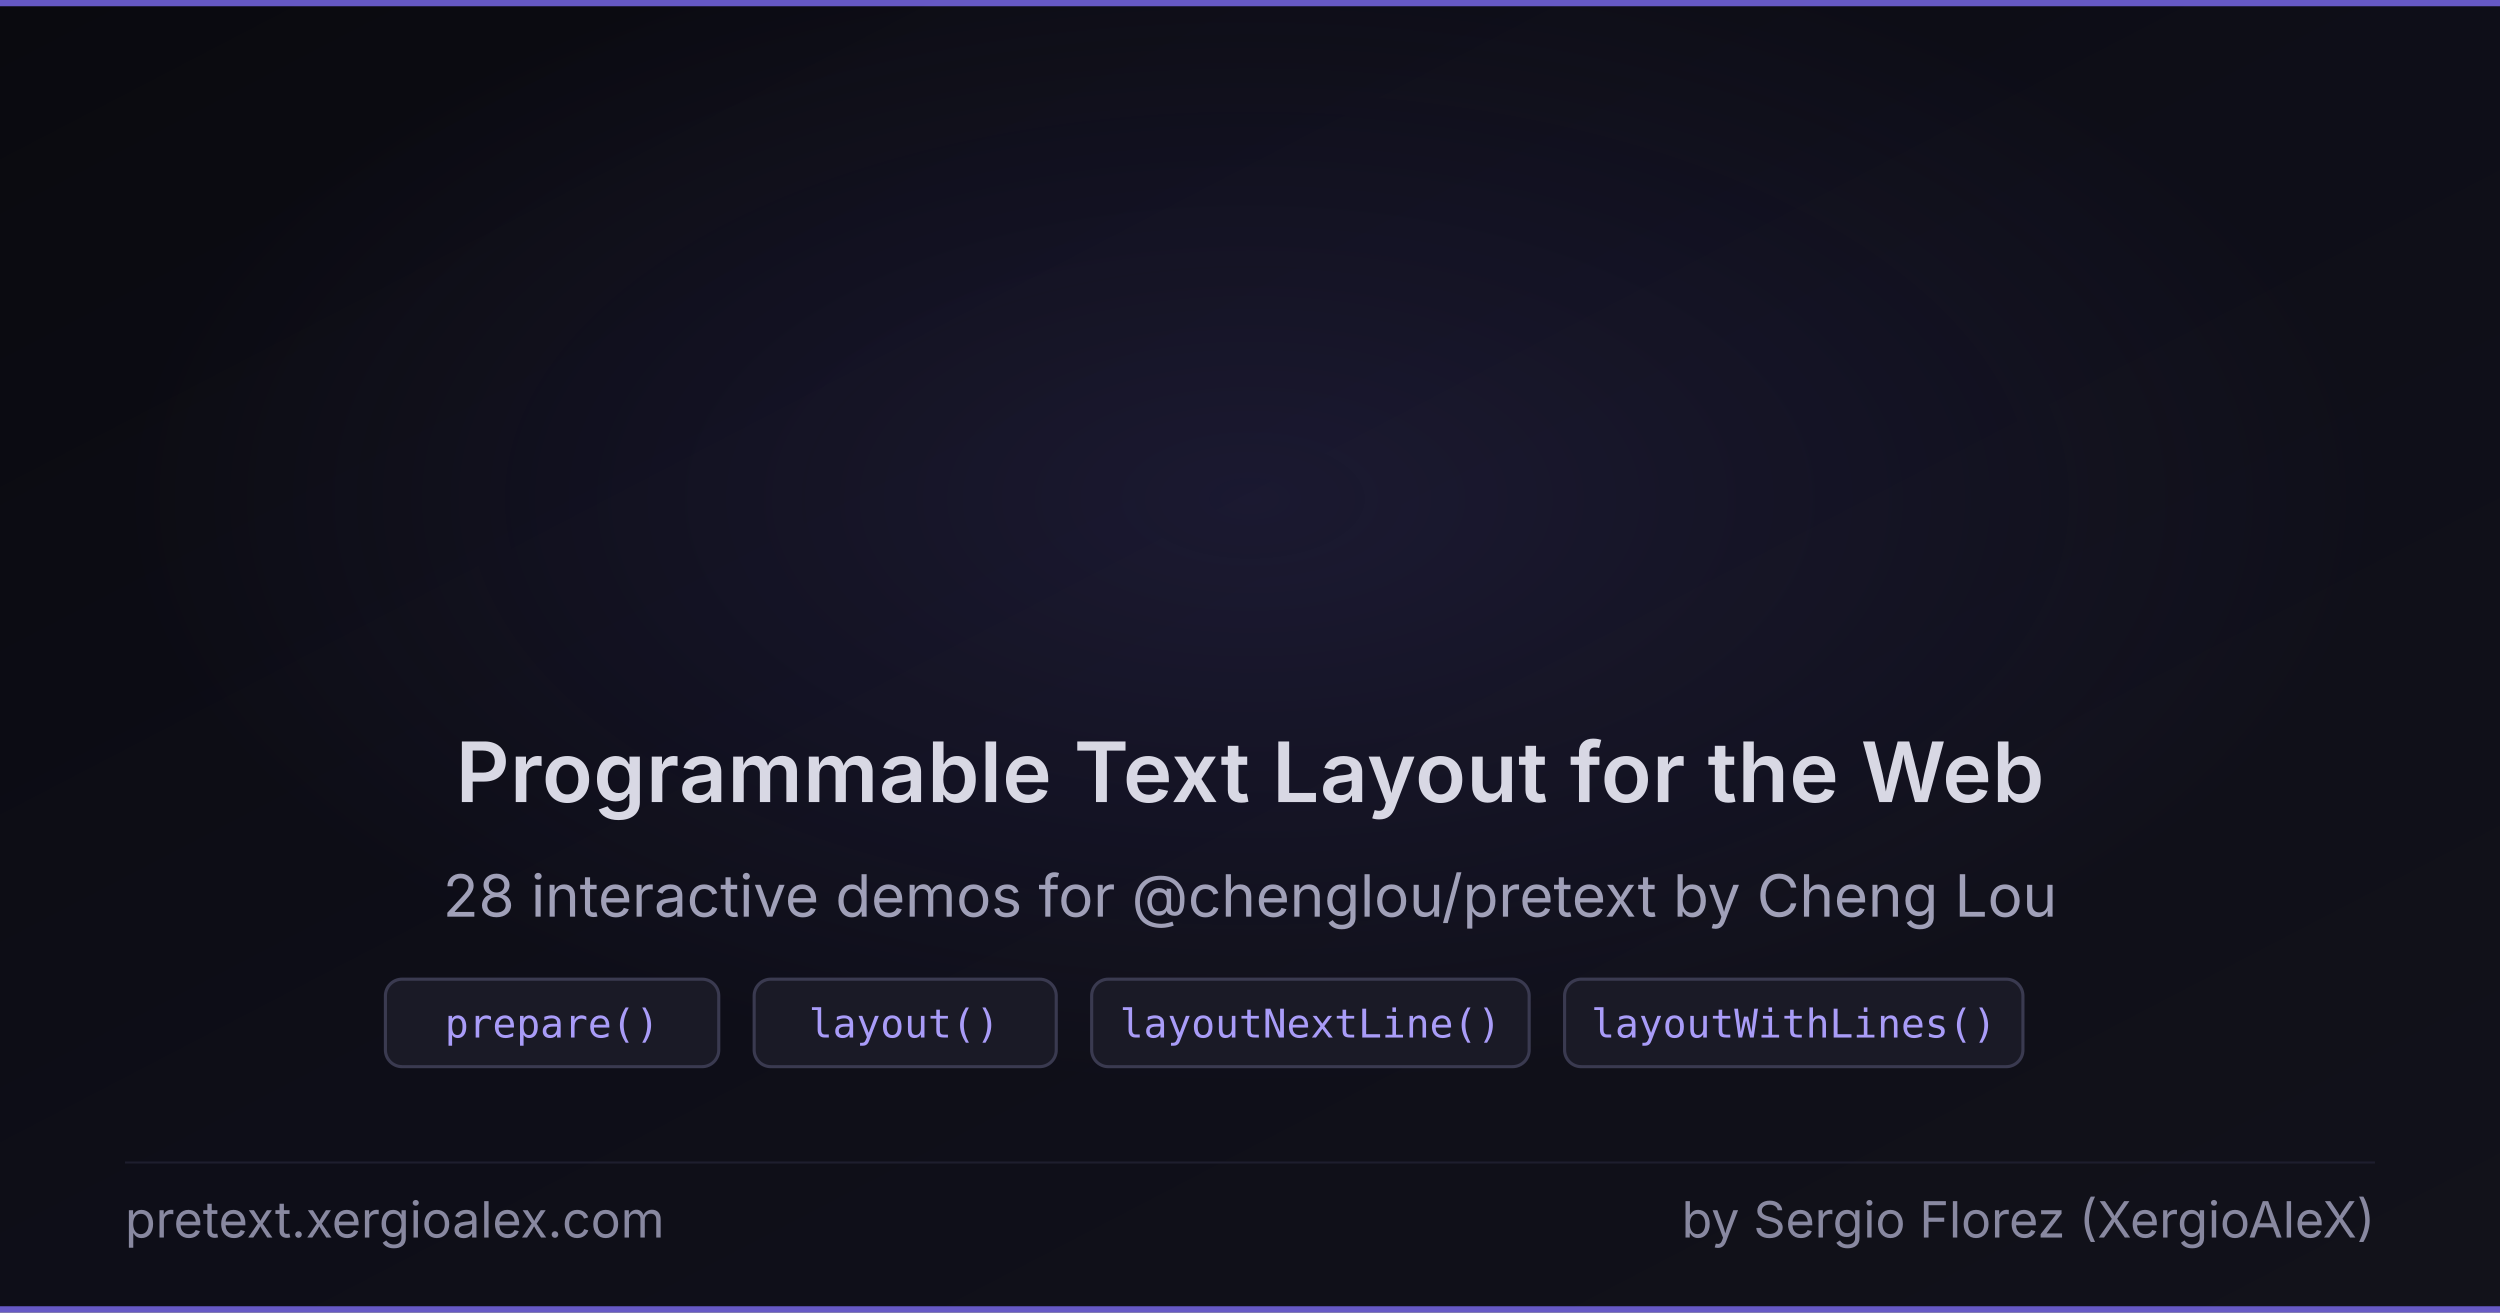
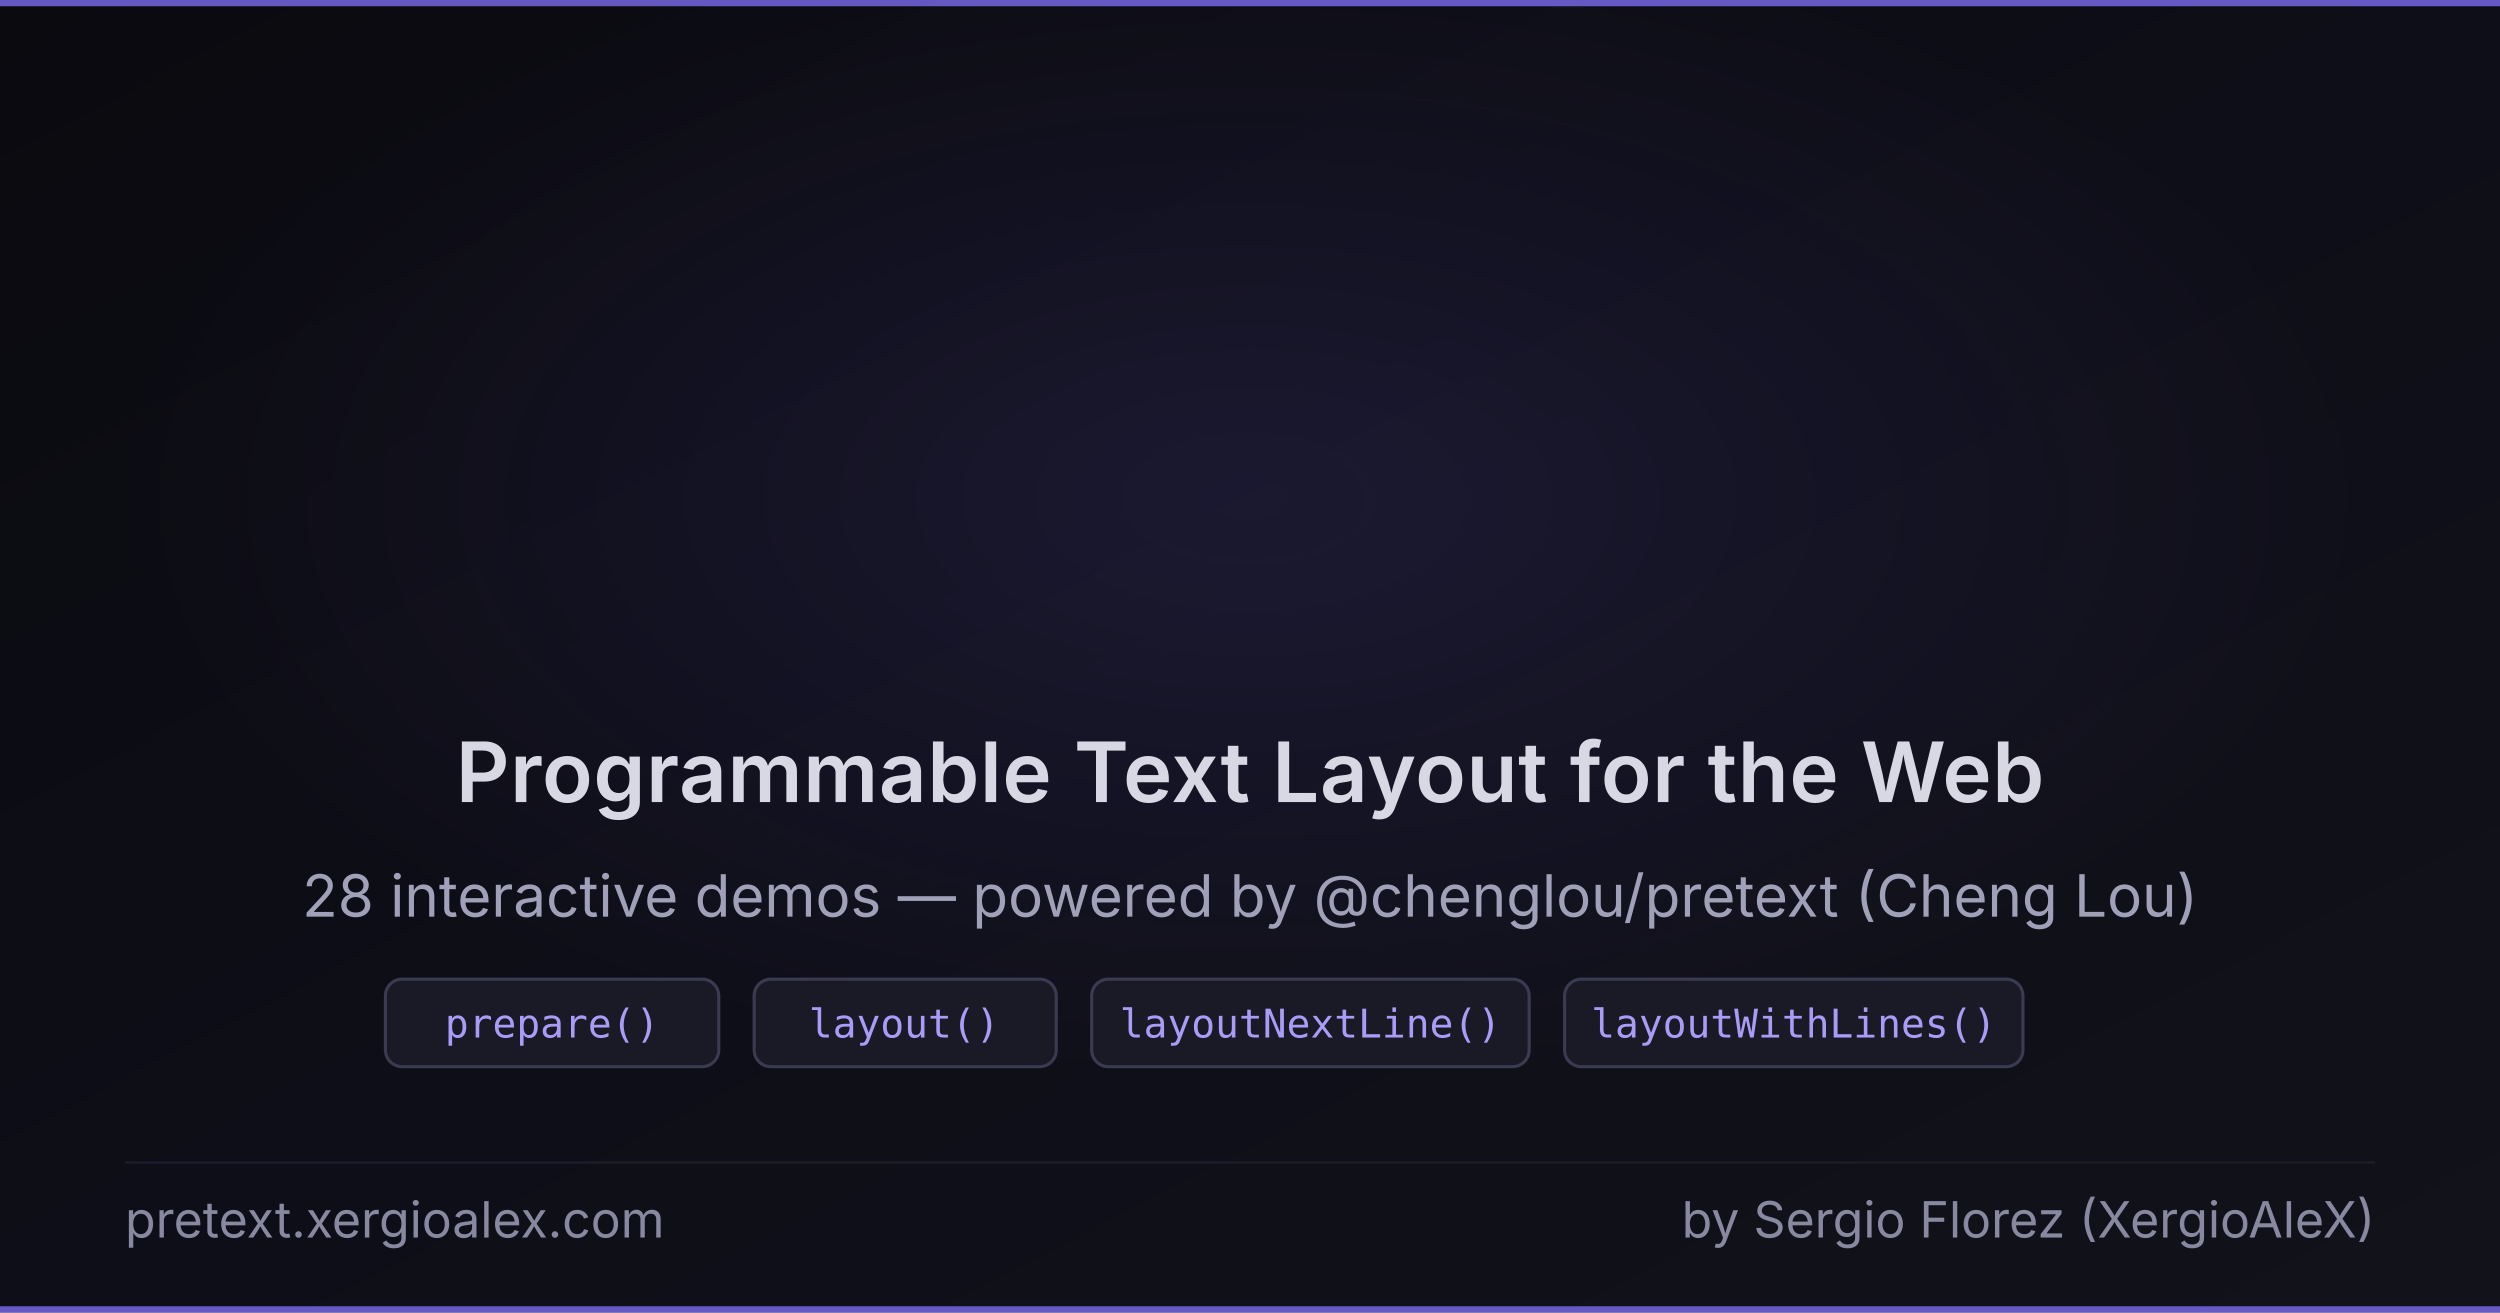
<svg xmlns="http://www.w3.org/2000/svg" width="1200" height="630">
  <defs>
    <linearGradient id="bg" x1="0%" y1="0%" x2="100%" y2="100%">
      <stop offset="0%" stop-color="#0a0a0f" />
      <stop offset="50%" stop-color="#0e0e18" />
      <stop offset="100%" stop-color="#12121a" />
    </linearGradient>
    <radialGradient id="glow" cx="50%" cy="38%" r="45%">
      <stop offset="0%" stop-color="#7c6cf0" stop-opacity="0.12" />
      <stop offset="100%" stop-color="#7c6cf0" stop-opacity="0" />
    </radialGradient>
  </defs>
  <rect width="1200" height="630" fill="url(#bg)" />
  <rect width="1200" height="630" fill="url(#glow)" />
  <rect width="1200" height="3" fill="#7c6cf0" opacity="0.8" />
  <text x="600" y="385" font-family="system-ui, -apple-system, 'Segoe UI', sans-serif" font-size="40" font-weight="600" fill="#d8d8e4" text-anchor="middle" letter-spacing="0.3">Programmable Text Layout for the Web</text>
-   <text x="600" y="440" font-family="system-ui, -apple-system, 'Segoe UI', sans-serif" font-size="28" fill="#a0a0b8" text-anchor="middle">28 interactive demos for @chenglou/pretext by Cheng Lou</text>
+   <text x="600" y="440" font-family="system-ui, -apple-system, 'Segoe UI', sans-serif" font-size="28" fill="#a0a0b8" text-anchor="middle">28 interactive demos — powered by @chenglou/pretext (Cheng Lou)</text>
  <rect x="185" y="470" width="160" height="42" rx="8" fill="#1a1a26" stroke="#3a3a50" stroke-width="1.5" />
  <text x="265" y="498" font-family="ui-monospace, 'SFMono-Regular', monospace" font-size="19" fill="#a99cf8" text-anchor="middle">prepare()</text>
  <rect x="362" y="470" width="145" height="42" rx="8" fill="#1a1a26" stroke="#3a3a50" stroke-width="1.5" />
  <text x="434" y="498" font-family="ui-monospace, 'SFMono-Regular', monospace" font-size="19" fill="#a99cf8" text-anchor="middle">layout()</text>
  <rect x="524" y="470" width="210" height="42" rx="8" fill="#1a1a26" stroke="#3a3a50" stroke-width="1.5" />
  <text x="629" y="498" font-family="ui-monospace, 'SFMono-Regular', monospace" font-size="19" fill="#a99cf8" text-anchor="middle">layoutNextLine()</text>
  <rect x="751" y="470" width="220" height="42" rx="8" fill="#1a1a26" stroke="#3a3a50" stroke-width="1.5" />
  <text x="861" y="498" font-family="ui-monospace, 'SFMono-Regular', monospace" font-size="19" fill="#a99cf8" text-anchor="middle">layoutWithLines()</text>
  <line x1="60" y1="558" x2="1140" y2="558" stroke="#1e1e2e" stroke-width="1" />
  <text x="60" y="594" font-family="system-ui, -apple-system, 'Segoe UI', sans-serif" font-size="24" fill="#8888a0">pretext.xergioalex.com</text>
  <text x="1140" y="594" font-family="system-ui, -apple-system, 'Segoe UI', sans-serif" font-size="24" fill="#8888a0" text-anchor="end">by Sergio Florez (XergioAleX)</text>
  <rect y="627" width="1200" height="3" fill="#7c6cf0" opacity="0.8" />
</svg>
